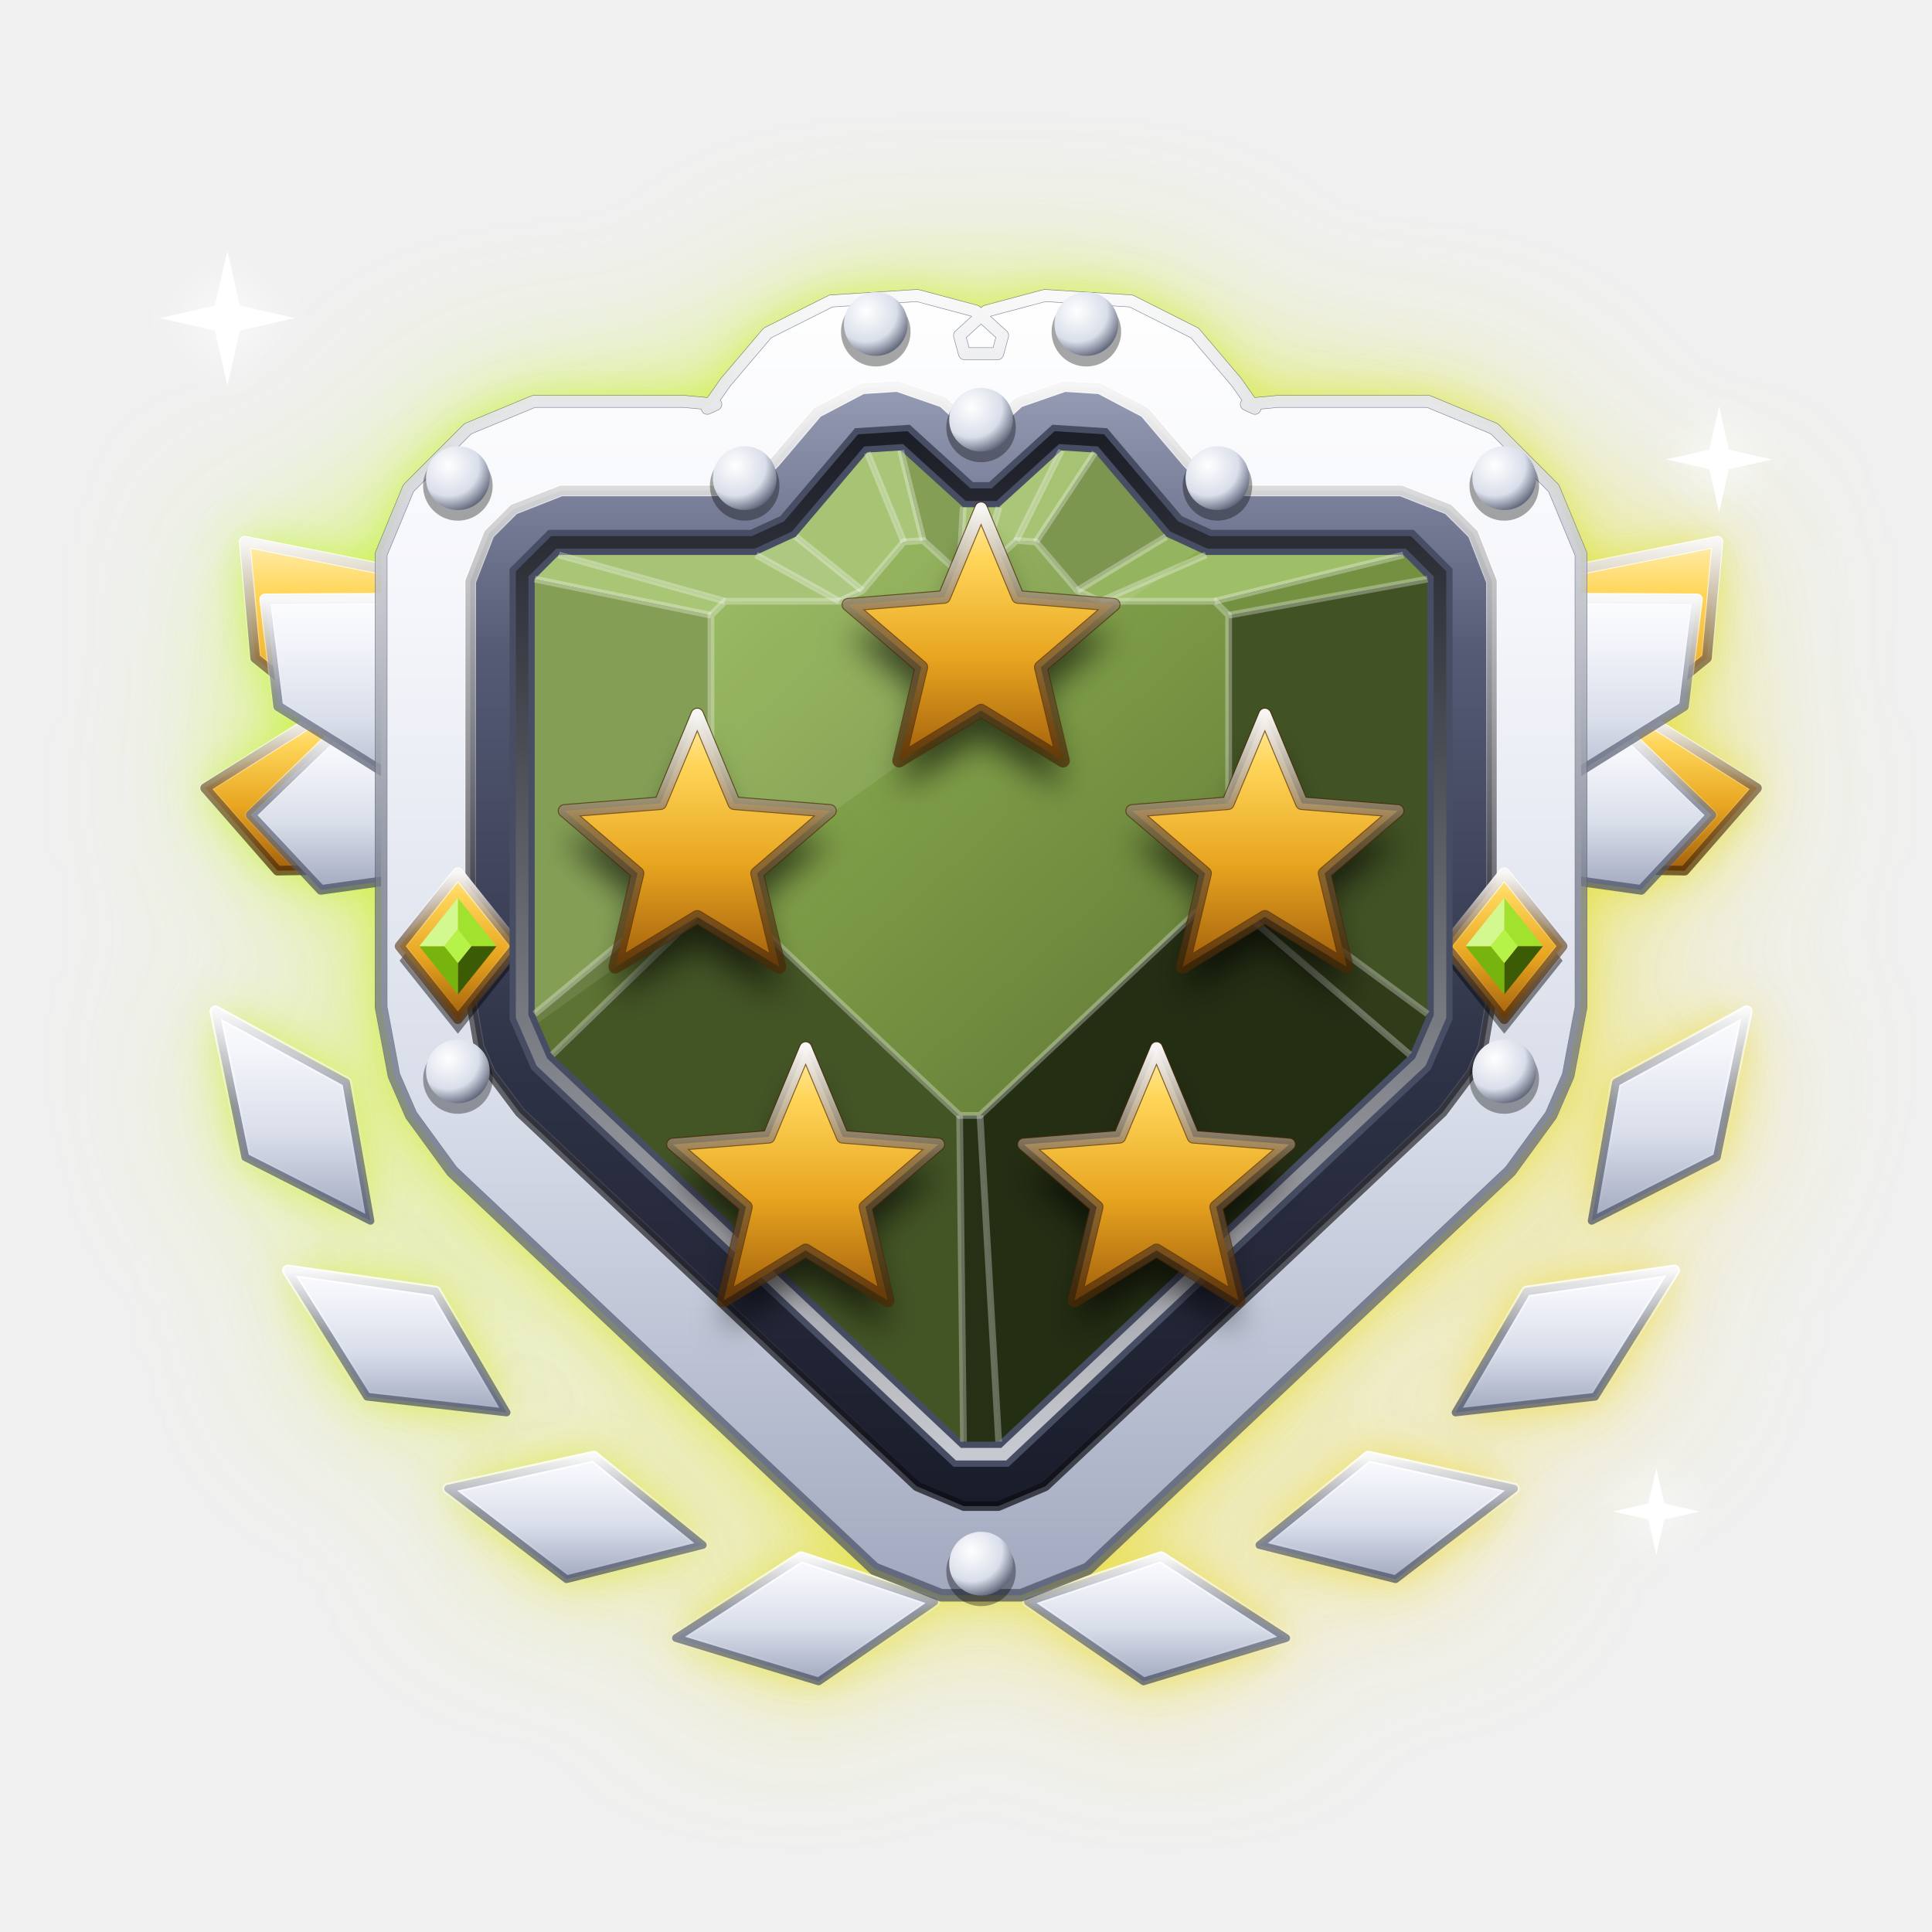
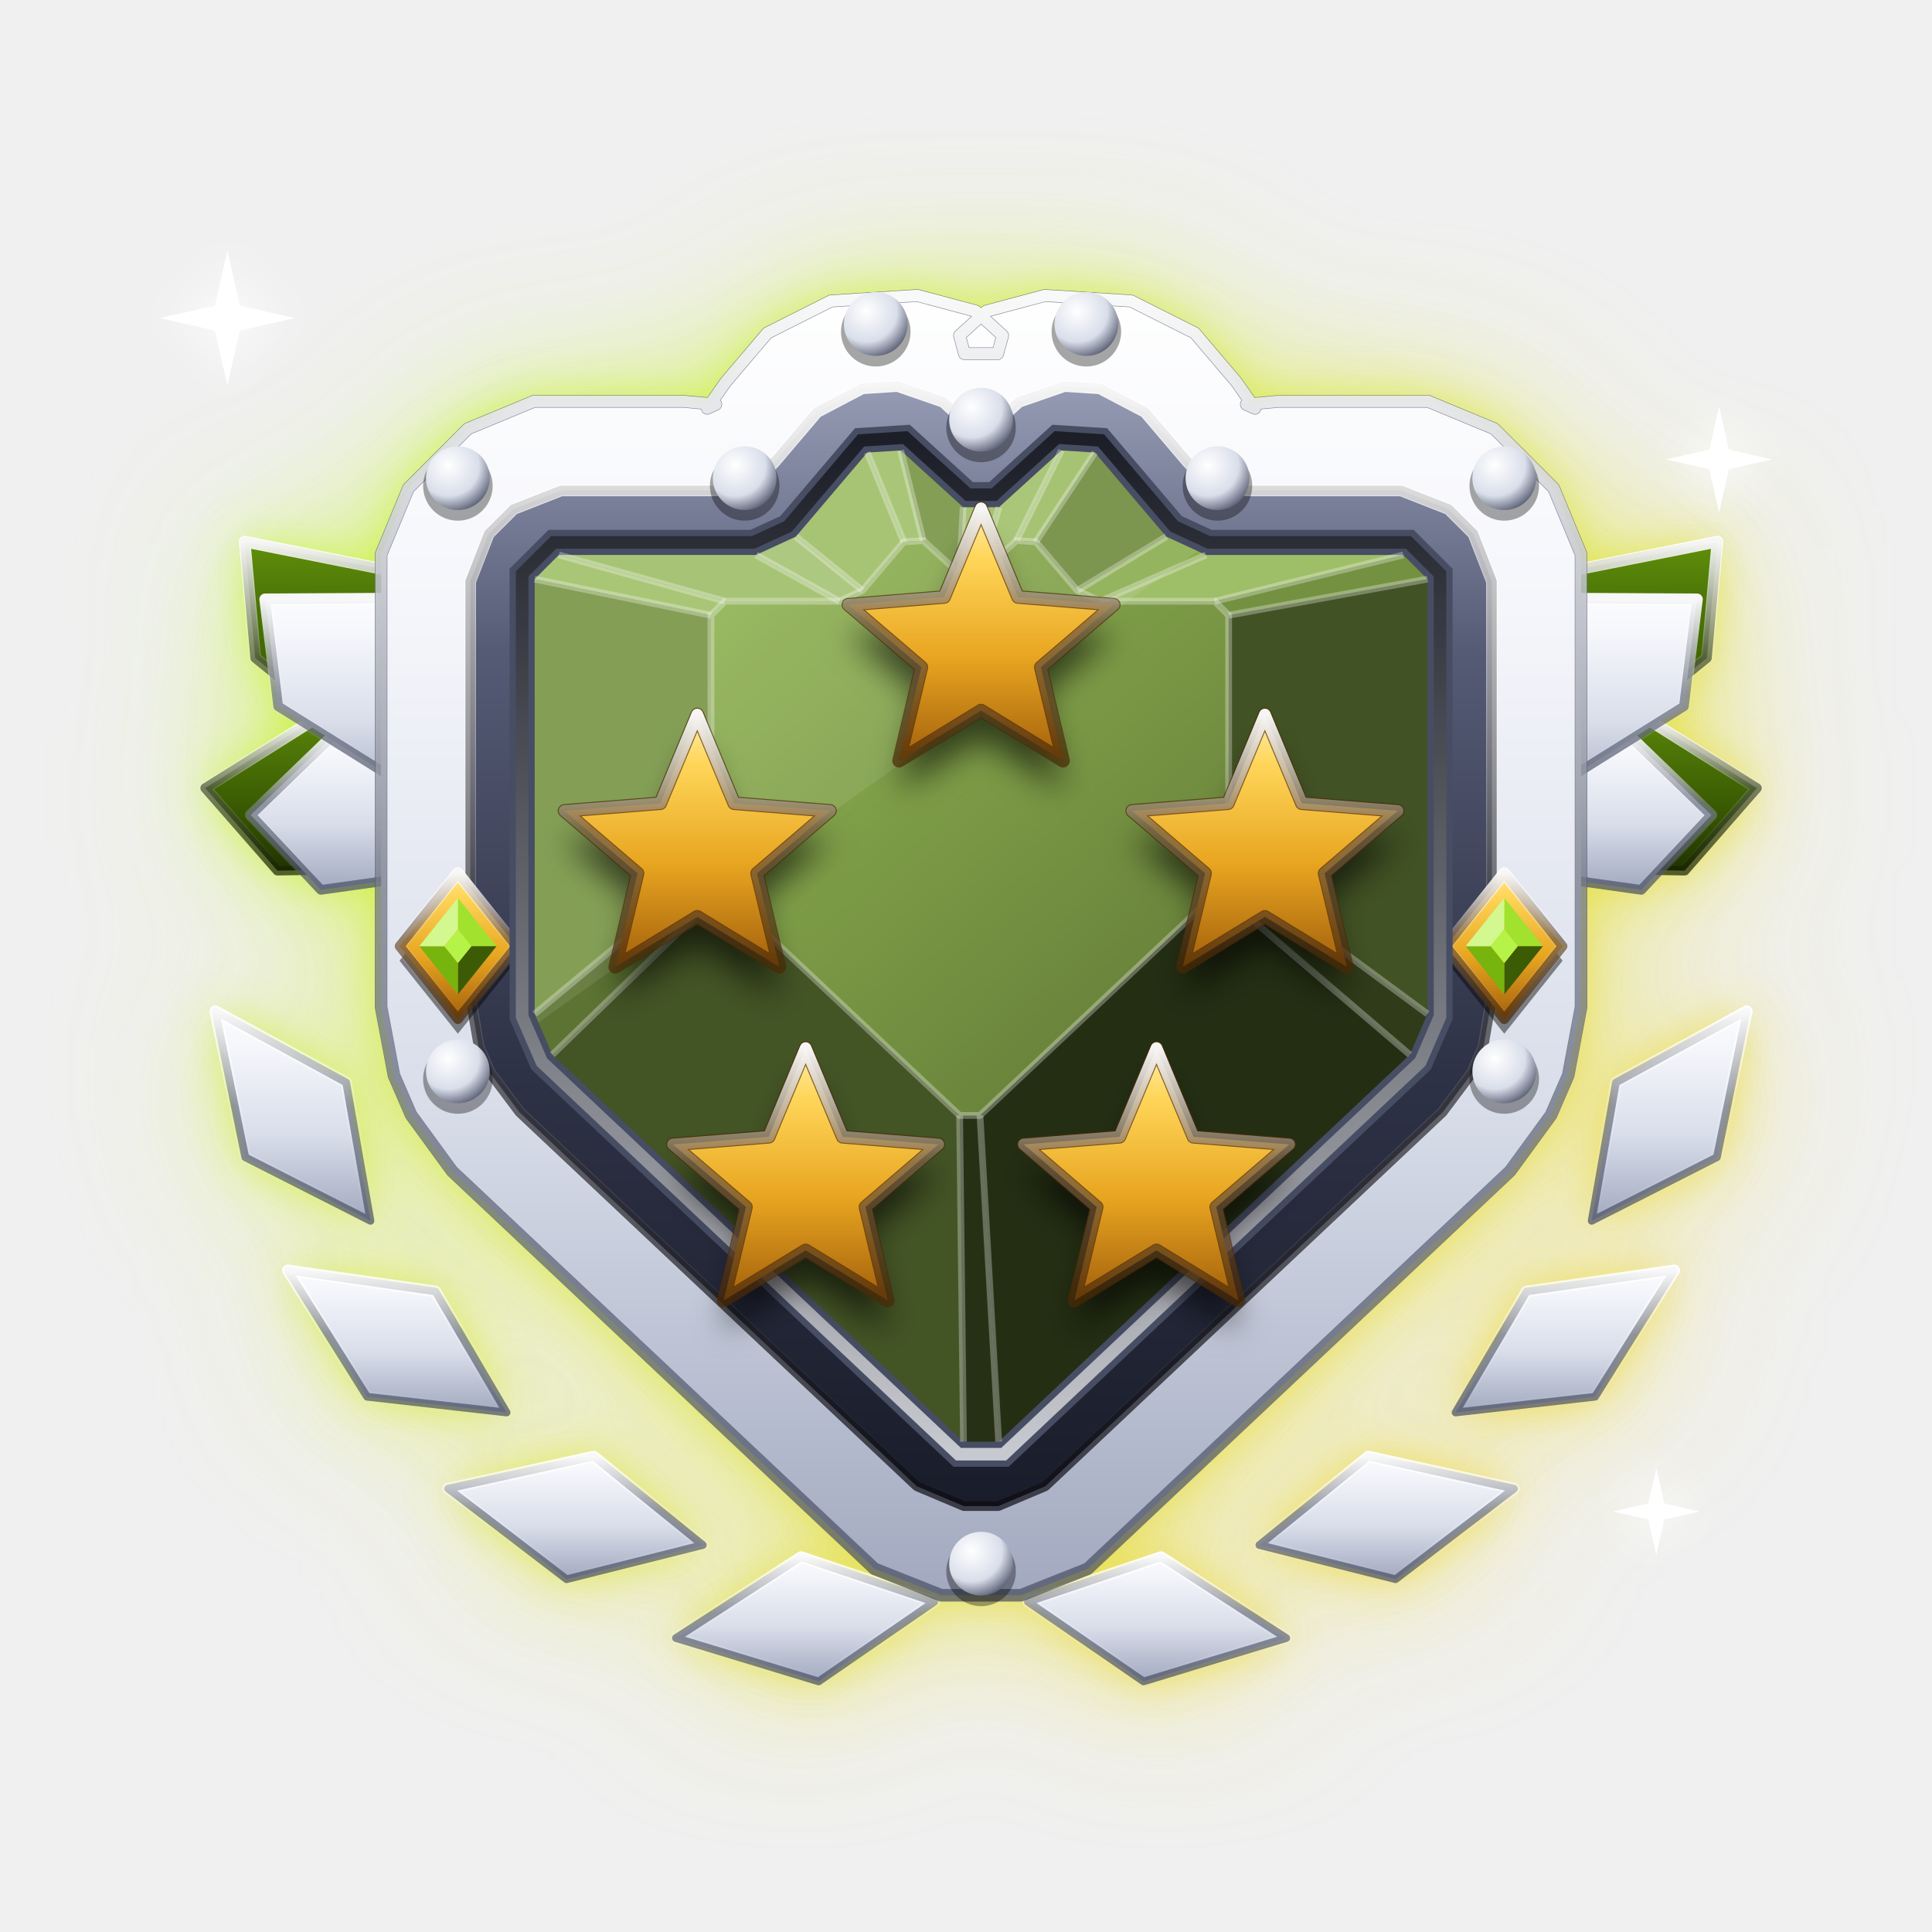
<svg xmlns="http://www.w3.org/2000/svg" viewBox="0 0 256 256" width="256" height="256">
  <defs>
    <linearGradient id="veteran-drafter-4-rim" x1="0" y1="0" x2="0" y2="1">
      <stop offset="0" stop-color="#fff" stop-opacity="0.95" />
      <stop offset="0.45" stop-color="#fff" stop-opacity="0.2" />
      <stop offset="1" stop-color="#fff" stop-opacity="0" />
    </linearGradient>
    <linearGradient id="veteran-drafter-4-lip" x1="0" y1="0" x2="0" y2="1">
      <stop offset="0" stop-color="#000" stop-opacity="0.6" />
      <stop offset="1" stop-color="#fff" stop-opacity="0.7" />
    </linearGradient>
    <filter id="veteran-drafter-4-sh" x="-30%" y="-30%" width="160%" height="160%">
      <feGaussianBlur stdDeviation="1.6" />
    </filter>
    <mask id="veteran-drafter-4-notch" maskUnits="userSpaceOnUse" x="-200" y="-200" width="656" height="656">
      <rect x="-200" y="-200" width="656" height="656" fill="#fff" />
    </mask>
    <linearGradient id="veteran-drafter-4-g0" gradientUnits="userSpaceOnUse" x1="0" y1="102.61" x2="0" y2="120.18">
-       <stop offset="0" stop-color="#fff7cf" />
-       <stop offset="0.25" stop-color="#ffd65a" />
-       <stop offset="0.62" stop-color="#e8a520" />
-       <stop offset="1" stop-color="#a3600c" />
+       <stop offset="0" stop-color="hsl(82,88%,32%)" />
+       <stop offset="0.25" stop-color="hsl(82,88%,25%)" />
+       <stop offset="0.62" stop-color="hsl(82,95%,18%)" />
+       <stop offset="1" stop-color="hsl(82,95%,10%)" />
    </linearGradient>
    <linearGradient id="veteran-drafter-4-g1" gradientUnits="userSpaceOnUse" x1="0" y1="84.12" x2="0" y2="113.26">
-       <stop offset="0" stop-color="#fff7cf" />
-       <stop offset="0.25" stop-color="#ffd65a" />
-       <stop offset="0.62" stop-color="#e8a520" />
-       <stop offset="1" stop-color="#a3600c" />
+       <stop offset="0" stop-color="hsl(82,88%,32%)" />
+       <stop offset="0.25" stop-color="hsl(82,88%,25%)" />
+       <stop offset="0.62" stop-color="hsl(82,95%,18%)" />
+       <stop offset="1" stop-color="hsl(82,95%,10%)" />
    </linearGradient>
    <linearGradient id="veteran-drafter-4-g2" gradientUnits="userSpaceOnUse" x1="0" y1="103.89" x2="0" y2="122.17">
      <stop offset="0" stop-color="#ffffff" />
      <stop offset="0.25" stop-color="#f5f6fb" />
      <stop offset="0.62" stop-color="#d9deea" />
      <stop offset="1" stop-color="#a2a9bf" />
    </linearGradient>
    <linearGradient id="veteran-drafter-4-g3" gradientUnits="userSpaceOnUse" x1="0" y1="90.02" x2="0" y2="113.75">
      <stop offset="0" stop-color="#ffffff" />
      <stop offset="0.25" stop-color="#f5f6fb" />
      <stop offset="0.62" stop-color="#d9deea" />
      <stop offset="1" stop-color="#a2a9bf" />
    </linearGradient>
    <linearGradient id="veteran-drafter-4-g4" gradientUnits="userSpaceOnUse" x1="0" y1="189.24" x2="0" y2="204.11">
      <stop offset="0" stop-color="#ffffff" />
      <stop offset="0.25" stop-color="#f5f6fb" />
      <stop offset="0.62" stop-color="#d9deea" />
      <stop offset="1" stop-color="#a2a9bf" />
    </linearGradient>
    <linearGradient id="veteran-drafter-4-g5" gradientUnits="userSpaceOnUse" x1="0" y1="178.83" x2="0" y2="193.53">
      <stop offset="0" stop-color="#ffffff" />
      <stop offset="0.25" stop-color="#f5f6fb" />
      <stop offset="0.62" stop-color="#d9deea" />
      <stop offset="1" stop-color="#a2a9bf" />
    </linearGradient>
    <linearGradient id="veteran-drafter-4-g6" gradientUnits="userSpaceOnUse" x1="0" y1="159.56" x2="0" y2="176.27">
      <stop offset="0" stop-color="#ffffff" />
      <stop offset="0.25" stop-color="#f5f6fb" />
      <stop offset="0.62" stop-color="#d9deea" />
      <stop offset="1" stop-color="#a2a9bf" />
    </linearGradient>
    <linearGradient id="veteran-drafter-4-g7" gradientUnits="userSpaceOnUse" x1="0" y1="132.73" x2="0" y2="156.43">
      <stop offset="0" stop-color="#ffffff" />
      <stop offset="0.25" stop-color="#f5f6fb" />
      <stop offset="0.62" stop-color="#d9deea" />
      <stop offset="1" stop-color="#a2a9bf" />
    </linearGradient>
    <linearGradient id="veteran-drafter-4-pl" gradientUnits="userSpaceOnUse" x1="100.04" y1="86.01" x2="153.63" y2="145.52">
      <stop offset="0" stop-color="#92b654" />
      <stop offset="1" stop-color="#607835" />
    </linearGradient>
    <clipPath id="veteran-drafter-4-gl">
      <path d="M81.79 90L84.29 87.5L104.71 87.5L108.83 85.6L116.22 76.9L119.68 76.68L126.15 82.56L129.85 82.56L136.32 76.68L139.78 76.9L147.17 85.6L151.29 87.5L171.71 87.5L174.21 90L174.21 135.01L172.38 139.23L129.82 179.29L126.18 179.29L83.62 139.23L81.79 135.01Z" />
    </clipPath>
    <linearGradient id="veteran-drafter-4-g8" gradientUnits="userSpaceOnUse" x1="0" y1="80.66" x2="0" y2="108.8">
      <stop offset="0" stop-color="#fff7cf" />
      <stop offset="0.25" stop-color="#ffd65a" />
      <stop offset="0.62" stop-color="#e8a520" />
      <stop offset="1" stop-color="#a3600c" />
    </linearGradient>
    <linearGradient id="veteran-drafter-4-g9" gradientUnits="userSpaceOnUse" x1="0" y1="102.01" x2="0" y2="130.14">
      <stop offset="0" stop-color="#fff7cf" />
      <stop offset="0.25" stop-color="#ffd65a" />
      <stop offset="0.62" stop-color="#e8a520" />
      <stop offset="1" stop-color="#a3600c" />
    </linearGradient>
    <linearGradient id="veteran-drafter-4-g10" gradientUnits="userSpaceOnUse" x1="0" y1="136.54" x2="0" y2="164.68">
      <stop offset="0" stop-color="#fff7cf" />
      <stop offset="0.25" stop-color="#ffd65a" />
      <stop offset="0.62" stop-color="#e8a520" />
      <stop offset="1" stop-color="#a3600c" />
    </linearGradient>
    <filter id="veteran-drafter-4-spk" x="-100%" y="-100%" width="300%" height="300%">
      <feGaussianBlur stdDeviation="2.2" />
    </filter>
    <linearGradient id="veteran-drafter-4-aura" gradientUnits="userSpaceOnUse" x1="25.89" y1="30.64" x2="230.11" y2="225.19">
      <stop offset="0" stop-color="#b8ff3d" />
      <stop offset="1" stop-color="#ffcf3d" />
    </linearGradient>
    <filter id="veteran-drafter-4-aw" x="-60%" y="-60%" width="220%" height="220%">
      <feGaussianBlur stdDeviation="8" />
    </filter>
    <filter id="veteran-drafter-4-at" x="-60%" y="-60%" width="220%" height="220%">
      <feGaussianBlur stdDeviation="2.4" />
    </filter>
    <radialGradient id="veteran-drafter-4-stud" cx="0.35" cy="0.3" r="0.8">
      <stop offset="0" stop-color="#ffffff" />
      <stop offset="0.6" stop-color="#d9deea" />
      <stop offset="1" stop-color="#474d63" />
    </radialGradient>
    <linearGradient id="veteran-drafter-4-g11" gradientUnits="userSpaceOnUse" x1="0" y1="118.44" x2="0" y2="135.56">
      <stop offset="0" stop-color="#fff7cf" />
      <stop offset="0.25" stop-color="#ffd65a" />
      <stop offset="0.62" stop-color="#e8a520" />
      <stop offset="1" stop-color="#a3600c" />
    </linearGradient>
    <linearGradient id="veteran-drafter-4-g12" gradientUnits="userSpaceOnUse" x1="0" y1="68.01" x2="0" y2="185.96">
      <stop offset="0" stop-color="#9aa0b8" />
      <stop offset="0.25" stop-color="#555b75" />
      <stop offset="0.62" stop-color="#2e3246" />
      <stop offset="1" stop-color="#191c29" />
    </linearGradient>
    <linearGradient id="veteran-drafter-4-g13" gradientUnits="userSpaceOnUse" x1="0" y1="58.64" x2="0" y2="195.19">
      <stop offset="0" stop-color="#ffffff" />
      <stop offset="0.25" stop-color="#f5f6fb" />
      <stop offset="0.62" stop-color="#d9deea" />
      <stop offset="1" stop-color="#a2a9bf" />
    </linearGradient>
    <clipPath id="veteran-drafter-4-clip">
      <path d="M81.79 90L84.29 87.5L104.71 87.5L108.83 85.6L116.22 76.9L119.68 76.68L126.15 82.56L129.85 82.56L136.32 76.68L139.78 76.9L147.17 85.6L151.29 87.5L171.71 87.5L174.21 90L174.21 135.01L172.38 139.23L129.82 179.29L126.18 179.29L83.62 139.23L81.79 135.01Z" />
    </clipPath>
  </defs>
  <g transform="translate(128 128) scale(1.28) translate(-126.44 -130.05)">
    <g data-camada="aura" fill="url(#veteran-drafter-4-aura)">
      <path d="M65.89 87.42L68.72 80.59L74.88 74.43L81.71 71.6L97.21 71.6L100.54 71.91L99.65 72.32L101.57 69.59L105.88 64.52L112.46 61.21L121.4 60.64L127.46 62.26L130.23 64.78L129.72 66.66L126.28 66.66L125.77 64.78L128.54 62.26L134.6 60.64L143.54 61.21L150.12 64.52L154.43 69.59L156.35 72.32L155.46 71.91L158.79 71.6L174.29 71.6L181.12 74.43L187.28 80.59L190.11 87.42L190.11 134.3L188.78 141.38L187 145.48L182.76 151.29L139.04 192.45L132.13 195.19L123.87 195.19L116.96 192.45L73.24 151.29L69 145.48L67.22 141.38L65.89 134.3ZM180.23 105.82L197.16 104.61L208.32 111.63L200.84 120.18L179.98 119.82ZM76.02 119.82L55.16 120.18L47.68 111.63L58.84 104.61L75.77 105.82ZM175.7 102.38L189.86 88.98L204.23 86.12L203.14 98.17L184.51 113.26ZM71.49 113.26L52.86 98.17L51.77 86.12L66.14 88.98L80.3 102.38ZM181.08 105.89L195.24 106.36L203.6 114.42L196.34 122.17L179.13 119.75ZM76.87 119.75L59.66 122.17L52.4 114.42L60.76 106.36L74.92 105.89ZM176.4 101.88L189.34 92.02L202.11 92.09L200.76 103.17L183.81 113.75ZM72.19 113.75L55.24 103.17L53.89 92.09L66.66 92.02L79.6 101.88ZM132.85 195.87L146.63 191.24L159.59 199.62L144.82 204.11ZM111.18 204.11L96.41 199.62L109.37 191.24L123.15 195.87ZM156.81 189.99L168.1 180.83L183.17 184.15L170.91 193.53ZM85.09 193.53L72.83 184.15L87.9 180.83L99.19 189.99ZM177.12 176.27L184.48 163.74L199.76 161.56L191.56 174.64ZM64.44 174.64L56.24 161.56L71.52 163.74L78.88 176.27ZM191.21 156.43L193.72 142.11L207.27 134.73L204.17 149.85ZM51.83 149.85L48.73 134.73L62.28 142.11L64.79 156.43Z" filter="url(#veteran-drafter-4-aw)" opacity="0.76" />
      <path d="M65.89 87.42L68.72 80.59L74.88 74.43L81.71 71.6L97.21 71.6L100.54 71.91L99.65 72.32L101.57 69.59L105.88 64.52L112.46 61.21L121.4 60.64L127.46 62.26L130.23 64.78L129.72 66.66L126.28 66.66L125.77 64.78L128.54 62.26L134.6 60.64L143.54 61.21L150.12 64.52L154.43 69.59L156.35 72.32L155.46 71.91L158.79 71.6L174.29 71.6L181.12 74.43L187.28 80.59L190.11 87.42L190.11 134.3L188.78 141.38L187 145.48L182.76 151.29L139.04 192.45L132.13 195.19L123.87 195.19L116.96 192.45L73.24 151.29L69 145.48L67.22 141.38L65.89 134.3ZM180.23 105.82L197.16 104.61L208.32 111.63L200.84 120.18L179.98 119.82ZM76.02 119.82L55.16 120.18L47.68 111.63L58.84 104.61L75.77 105.82ZM175.7 102.38L189.86 88.98L204.23 86.12L203.14 98.17L184.51 113.26ZM71.49 113.26L52.86 98.17L51.77 86.12L66.14 88.98L80.3 102.38ZM181.08 105.89L195.24 106.36L203.6 114.42L196.34 122.17L179.13 119.75ZM76.87 119.75L59.66 122.17L52.4 114.42L60.76 106.36L74.92 105.89ZM176.4 101.88L189.34 92.02L202.11 92.09L200.76 103.17L183.81 113.75ZM72.19 113.75L55.24 103.17L53.89 92.09L66.66 92.02L79.6 101.88ZM132.85 195.87L146.63 191.24L159.59 199.62L144.82 204.11ZM111.18 204.11L96.41 199.62L109.37 191.24L123.15 195.87ZM156.81 189.99L168.1 180.83L183.17 184.15L170.91 193.53ZM85.09 193.53L72.83 184.15L87.9 180.83L99.19 189.99ZM177.12 176.27L184.48 163.74L199.76 161.56L191.56 174.64ZM64.44 174.64L56.24 161.56L71.52 163.74L78.88 176.27ZM191.21 156.43L193.72 142.11L207.27 134.73L204.17 149.85ZM51.83 149.85L48.73 134.73L62.28 142.11L64.79 156.43Z" filter="url(#veteran-drafter-4-at)" opacity="0.91" />
    </g>
    <g data-camada="raios" />
    <g data-camada="ornamentos">
-       <path d="M180.23 105.82L197.16 104.61L208.32 111.63L200.84 120.18L179.98 119.82Z" fill="url(#veteran-drafter-4-g0)" stroke="#4a2805" stroke-opacity="0.7" stroke-width="1" stroke-linejoin="round" />
+       <path d="M180.23 105.82L197.16 104.61L208.32 111.63L200.84 120.18L179.98 119.82Z" fill="url(#veteran-drafter-4-g0)" stroke="hsl(82,95%,7%)" stroke-opacity="0.7" stroke-width="1" stroke-linejoin="round" />
      <path d="M180.23 105.82L197.16 104.61L208.32 111.63L200.84 120.18L179.98 119.82Z" fill="none" stroke="url(#veteran-drafter-4-rim)" stroke-width="1.2" stroke-linejoin="round" />
-       <path d="M76.02 119.82L55.16 120.18L47.68 111.63L58.84 104.61L75.77 105.82Z" fill="url(#veteran-drafter-4-g0)" stroke="#4a2805" stroke-opacity="0.7" stroke-width="1" stroke-linejoin="round" />
+       <path d="M76.02 119.82L55.16 120.18L47.68 111.63L58.84 104.61L75.77 105.82Z" fill="url(#veteran-drafter-4-g0)" stroke="hsl(82,95%,7%)" stroke-opacity="0.7" stroke-width="1" stroke-linejoin="round" />
      <path d="M76.02 119.82L55.16 120.18L47.68 111.63L58.84 104.61L75.77 105.82Z" fill="none" stroke="url(#veteran-drafter-4-rim)" stroke-width="1.2" stroke-linejoin="round" />
-       <path d="M175.7 102.38L189.86 88.98L204.23 86.12L203.14 98.17L184.51 113.26Z" fill="url(#veteran-drafter-4-g1)" stroke="#4a2805" stroke-opacity="0.7" stroke-width="1" stroke-linejoin="round" />
+       <path d="M175.7 102.38L189.86 88.98L204.23 86.12L203.14 98.17L184.51 113.26Z" fill="url(#veteran-drafter-4-g1)" stroke="hsl(82,95%,7%)" stroke-opacity="0.7" stroke-width="1" stroke-linejoin="round" />
      <path d="M175.7 102.38L189.86 88.98L204.23 86.12L203.14 98.17L184.51 113.26Z" fill="none" stroke="url(#veteran-drafter-4-rim)" stroke-width="1.2" stroke-linejoin="round" />
-       <path d="M71.49 113.26L52.86 98.17L51.77 86.12L66.14 88.98L80.3 102.38Z" fill="url(#veteran-drafter-4-g1)" stroke="#4a2805" stroke-opacity="0.7" stroke-width="1" stroke-linejoin="round" />
+       <path d="M71.49 113.26L52.86 98.17L51.77 86.12L66.14 88.98L80.3 102.38Z" fill="url(#veteran-drafter-4-g1)" stroke="hsl(82,95%,7%)" stroke-opacity="0.7" stroke-width="1" stroke-linejoin="round" />
      <path d="M71.49 113.26L52.86 98.17L51.77 86.12L66.14 88.98L80.3 102.38Z" fill="none" stroke="url(#veteran-drafter-4-rim)" stroke-width="1.2" stroke-linejoin="round" />
      <path d="M181.08 105.89L195.24 106.36L203.6 114.42L196.34 122.17L179.13 119.75Z" fill="url(#veteran-drafter-4-g2)" stroke="#474d63" stroke-opacity="0.7" stroke-width="1" stroke-linejoin="round" />
      <path d="M181.08 105.89L195.24 106.36L203.6 114.42L196.34 122.17L179.13 119.75Z" fill="none" stroke="url(#veteran-drafter-4-rim)" stroke-width="1.2" stroke-linejoin="round" />
      <path d="M76.87 119.75L59.66 122.17L52.4 114.42L60.76 106.36L74.92 105.89Z" fill="url(#veteran-drafter-4-g2)" stroke="#474d63" stroke-opacity="0.7" stroke-width="1" stroke-linejoin="round" />
      <path d="M76.87 119.75L59.66 122.17L52.4 114.42L60.76 106.36L74.92 105.89Z" fill="none" stroke="url(#veteran-drafter-4-rim)" stroke-width="1.2" stroke-linejoin="round" />
      <path d="M176.4 101.88L189.34 92.02L202.11 92.09L200.76 103.17L183.81 113.75Z" fill="url(#veteran-drafter-4-g3)" stroke="#474d63" stroke-opacity="0.7" stroke-width="1" stroke-linejoin="round" />
      <path d="M176.4 101.88L189.34 92.02L202.11 92.09L200.76 103.17L183.81 113.75Z" fill="none" stroke="url(#veteran-drafter-4-rim)" stroke-width="1.2" stroke-linejoin="round" />
      <path d="M72.19 113.75L55.24 103.17L53.89 92.09L66.66 92.02L79.6 101.88Z" fill="url(#veteran-drafter-4-g3)" stroke="#474d63" stroke-opacity="0.7" stroke-width="1" stroke-linejoin="round" />
      <path d="M72.19 113.75L55.24 103.17L53.89 92.09L66.66 92.02L79.6 101.88Z" fill="none" stroke="url(#veteran-drafter-4-rim)" stroke-width="1.2" stroke-linejoin="round" />
      <path d="M132.85 195.87L146.63 191.24L159.59 199.62L144.82 204.11Z" fill="url(#veteran-drafter-4-g4)" stroke="#474d63" stroke-opacity="0.7" stroke-width="0.8" stroke-linejoin="round" />
      <path d="M132.85 195.87L146.63 191.24L159.59 199.62L144.82 204.11Z" fill="none" stroke="url(#veteran-drafter-4-rim)" stroke-width="1.2" stroke-linejoin="round" />
      <path d="M111.18 204.11L96.41 199.62L109.37 191.24L123.15 195.87Z" fill="url(#veteran-drafter-4-g4)" stroke="#474d63" stroke-opacity="0.7" stroke-width="0.8" stroke-linejoin="round" />
      <path d="M111.18 204.11L96.41 199.62L109.37 191.24L123.15 195.87Z" fill="none" stroke="url(#veteran-drafter-4-rim)" stroke-width="1.2" stroke-linejoin="round" />
      <path d="M156.81 189.99L168.1 180.83L183.17 184.15L170.91 193.53Z" fill="url(#veteran-drafter-4-g5)" stroke="#474d63" stroke-opacity="0.7" stroke-width="0.8" stroke-linejoin="round" />
      <path d="M156.81 189.99L168.1 180.83L183.17 184.15L170.91 193.53Z" fill="none" stroke="url(#veteran-drafter-4-rim)" stroke-width="1.2" stroke-linejoin="round" />
      <path d="M85.09 193.53L72.83 184.15L87.9 180.83L99.19 189.99Z" fill="url(#veteran-drafter-4-g5)" stroke="#474d63" stroke-opacity="0.7" stroke-width="0.8" stroke-linejoin="round" />
      <path d="M85.09 193.53L72.83 184.15L87.9 180.83L99.19 189.99Z" fill="none" stroke="url(#veteran-drafter-4-rim)" stroke-width="1.2" stroke-linejoin="round" />
      <path d="M177.12 176.27L184.48 163.74L199.76 161.56L191.56 174.64Z" fill="url(#veteran-drafter-4-g6)" stroke="#474d63" stroke-opacity="0.7" stroke-width="0.8" stroke-linejoin="round" />
      <path d="M177.12 176.27L184.48 163.74L199.76 161.56L191.56 174.64Z" fill="none" stroke="url(#veteran-drafter-4-rim)" stroke-width="1.2" stroke-linejoin="round" />
      <path d="M64.44 174.64L56.24 161.56L71.52 163.74L78.88 176.27Z" fill="url(#veteran-drafter-4-g6)" stroke="#474d63" stroke-opacity="0.7" stroke-width="0.8" stroke-linejoin="round" />
      <path d="M64.44 174.64L56.24 161.56L71.52 163.74L78.88 176.27Z" fill="none" stroke="url(#veteran-drafter-4-rim)" stroke-width="1.2" stroke-linejoin="round" />
      <path d="M191.21 156.43L193.72 142.11L207.27 134.73L204.17 149.85Z" fill="url(#veteran-drafter-4-g7)" stroke="#474d63" stroke-opacity="0.7" stroke-width="0.8" stroke-linejoin="round" />
      <path d="M191.21 156.43L193.72 142.11L207.27 134.73L204.17 149.85Z" fill="none" stroke="url(#veteran-drafter-4-rim)" stroke-width="1.2" stroke-linejoin="round" />
      <path d="M51.83 149.85L48.73 134.73L62.28 142.11L64.79 156.43Z" fill="url(#veteran-drafter-4-g7)" stroke="#474d63" stroke-opacity="0.7" stroke-width="0.8" stroke-linejoin="round" />
      <path d="M51.83 149.85L48.73 134.73L62.28 142.11L64.79 156.43Z" fill="none" stroke="url(#veteran-drafter-4-rim)" stroke-width="1.2" stroke-linejoin="round" />
    </g>
    <g data-camada="moldura" mask="url(#veteran-drafter-4-notch)">
      <path d="M65.89 87.42L68.72 80.59L74.88 74.43L81.71 71.6L97.21 71.6L100.54 71.91L99.65 72.32L101.57 69.59L105.88 64.52L112.46 61.21L121.4 60.64L127.46 62.26L130.23 64.78L129.72 66.66L126.28 66.66L125.77 64.78L128.54 62.26L134.6 60.64L143.54 61.21L150.12 64.52L154.43 69.59L156.35 72.32L155.46 71.91L158.79 71.6L174.29 71.6L181.12 74.43L187.28 80.59L190.11 87.42L190.11 134.3L188.78 141.38L187 145.48L182.76 151.29L139.04 192.45L132.13 195.19L123.87 195.19L116.96 192.45L73.24 151.29L69 145.48L67.22 141.38L65.89 134.3Z" fill="url(#veteran-drafter-4-g13)" stroke="#474d63" stroke-opacity="0.7" stroke-width="1.3" stroke-linejoin="round" />
      <path d="M65.89 87.42L68.72 80.59L74.88 74.43L81.71 71.6L97.21 71.6L100.54 71.91L99.65 72.32L101.57 69.59L105.88 64.52L112.46 61.21L121.4 60.64L127.46 62.26L130.23 64.78L129.72 66.66L126.28 66.66L125.77 64.78L128.54 62.26L134.6 60.64L143.54 61.21L150.12 64.52L154.43 69.59L156.35 72.32L155.46 71.91L158.79 71.6L174.29 71.6L181.12 74.43L187.28 80.59L190.11 87.42L190.11 134.3L188.78 141.38L187 145.48L182.76 151.29L139.04 192.45L132.13 195.19L123.87 195.19L116.96 192.45L73.24 151.29L69 145.48L67.22 141.38L65.89 134.3Z" fill="none" stroke="url(#veteran-drafter-4-rim)" stroke-width="1.2" stroke-linejoin="round" />
    </g>
    <g data-camada="anel">
      <path d="M75.12 90.24L77.04 85.31L79.61 82.75L84.53 80.82L100.24 80.82L103.67 80.62L104.25 80.35L106.63 77.87L111.02 72.71L115.7 70.25L119.35 70.01L124.08 71.65L126.74 74.07L128.29 75.88L127.71 75.88L129.26 74.07L131.92 71.65L136.65 70.01L140.3 70.25L144.98 72.71L149.37 77.87L151.75 80.35L152.33 80.62L155.76 80.82L171.47 80.82L176.39 82.75L178.96 85.31L180.88 90.24L180.88 133.39L180.01 138.42L178.84 141.12L175.78 145.2L134.65 183.91L129.79 185.96L126.21 185.96L121.35 183.91L80.22 145.2L77.16 141.12L75.99 138.42L75.12 133.39Z" fill="url(#veteran-drafter-4-g12)" stroke="#0a0b12" stroke-opacity="0.7" stroke-width="1" stroke-linejoin="round" />
      <path d="M75.12 90.24L77.04 85.31L79.61 82.75L84.53 80.82L100.24 80.82L103.67 80.62L104.25 80.35L106.63 77.87L111.02 72.71L115.7 70.25L119.35 70.01L124.08 71.65L126.74 74.07L128.29 75.88L127.71 75.88L129.26 74.07L131.92 71.65L136.65 70.01L140.3 70.25L144.98 72.71L149.37 77.87L151.75 80.35L152.33 80.62L155.76 80.82L171.47 80.82L176.39 82.75L178.96 85.31L180.88 90.24L180.88 133.39L180.01 138.42L178.84 141.12L175.78 145.2L134.65 183.91L129.79 185.96L126.21 185.96L121.35 183.91L80.22 145.2L77.16 141.12L75.99 138.42L75.12 133.39Z" fill="none" stroke="url(#veteran-drafter-4-rim)" stroke-width="1.2" stroke-linejoin="round" />
    </g>
    <g data-camada="detalhes">
      <circle cx="73.84" cy="80.35" r="3.6" fill="#000" opacity="0.35" />
      <circle cx="73.84" cy="79.55" r="3.3" fill="url(#veteran-drafter-4-stud)" />
      <circle cx="103.53" cy="80.35" r="3.6" fill="#000" opacity="0.35" />
      <circle cx="103.53" cy="79.55" r="3.3" fill="url(#veteran-drafter-4-stud)" />
      <circle cx="117.1" cy="64.39" r="3.6" fill="#000" opacity="0.35" />
      <circle cx="117.1" cy="63.59" r="3.3" fill="url(#veteran-drafter-4-stud)" />
      <circle cx="128" cy="74.3" r="3.6" fill="#000" opacity="0.35" />
      <circle cx="128" cy="73.5" r="3.3" fill="url(#veteran-drafter-4-stud)" />
      <circle cx="138.9" cy="64.39" r="3.6" fill="#000" opacity="0.35" />
      <circle cx="138.9" cy="63.59" r="3.3" fill="url(#veteran-drafter-4-stud)" />
      <circle cx="152.47" cy="80.35" r="3.6" fill="#000" opacity="0.35" />
      <circle cx="152.47" cy="79.55" r="3.3" fill="url(#veteran-drafter-4-stud)" />
      <circle cx="182.16" cy="80.35" r="3.6" fill="#000" opacity="0.35" />
      <circle cx="182.16" cy="79.55" r="3.3" fill="url(#veteran-drafter-4-stud)" />
      <circle cx="182.16" cy="141.75" r="3.6" fill="#000" opacity="0.35" />
      <circle cx="182.16" cy="140.95" r="3.3" fill="url(#veteran-drafter-4-stud)" />
      <circle cx="128" cy="192.72" r="3.6" fill="#000" opacity="0.35" />
      <circle cx="128" cy="191.92" r="3.3" fill="url(#veteran-drafter-4-stud)" />
      <circle cx="73.84" cy="141.75" r="3.6" fill="#000" opacity="0.35" />
      <circle cx="73.84" cy="140.95" r="3.3" fill="url(#veteran-drafter-4-stud)" />
      <path d="M182.16 121.94L188.2 129.5L182.16 137.06L176.11 129.5Z" fill="#000" opacity="0.45" />
      <path d="M182.16 120.44L188.2 128L182.16 135.56L176.11 128Z" fill="url(#veteran-drafter-4-g11)" stroke="#4a2805" stroke-opacity="0.7" stroke-width="1" stroke-linejoin="round" />
      <path d="M182.16 120.44L188.2 128L182.16 135.56L176.11 128Z" fill="none" stroke="url(#veteran-drafter-4-rim)" stroke-width="1.2" stroke-linejoin="round" />
      <path d="M182.16 123L186.16 128L183.56 128L182.16 126.25Z" fill="#a1e22e" />
      <path d="M186.16 128L182.16 133L182.16 129.75L183.56 128Z" fill="#3c5b05" />
      <path d="M182.16 133L178.16 128L180.76 128L182.16 129.75Z" fill="#77b40e" />
      <path d="M178.16 128L182.16 123L182.16 126.25L180.76 128Z" fill="#d2f88f" />
      <path d="M182.16 126.25L183.56 128L182.16 129.75L180.76 128Z" fill="#b5f349" />
      <path d="M73.84 121.94L79.89 129.5L73.84 137.06L67.8 129.5Z" fill="#000" opacity="0.45" />
      <path d="M73.84 120.44L79.89 128L73.84 135.56L67.8 128Z" fill="url(#veteran-drafter-4-g11)" stroke="#4a2805" stroke-opacity="0.7" stroke-width="1" stroke-linejoin="round" />
      <path d="M73.84 120.44L79.89 128L73.84 135.56L67.8 128Z" fill="none" stroke="url(#veteran-drafter-4-rim)" stroke-width="1.2" stroke-linejoin="round" />
      <path d="M73.84 123L77.84 128L75.24 128L73.84 126.25Z" fill="#a1e22e" />
      <path d="M77.84 128L73.84 133L73.84 129.75L75.24 128Z" fill="#3c5b05" />
      <path d="M73.84 133L69.84 128L72.44 128L73.84 129.75Z" fill="#77b40e" />
      <path d="M69.84 128L73.84 123L73.84 126.25L72.44 128Z" fill="#d2f88f" />
      <path d="M73.84 126.25L75.24 128L73.84 129.75L72.44 128Z" fill="#b5f349" />
    </g>
    <g data-camada="sulco">
      <path d="M79.19 88.93L83.22 84.9L104.14 84.9L107.22 83.48L114.95 74.38L120.62 74.02L127.16 79.96L128.84 79.96L135.38 74.02L141.05 74.38L148.78 83.48L151.86 84.9L172.78 84.9L176.81 88.93L176.81 135.55L174.56 140.75L130.85 181.89L125.15 181.89L81.44 140.75L79.19 135.55Z" fill="#474d63" />
      <path d="M80.49 89.46L83.76 86.2L104.42 86.2L108.02 84.54L115.58 75.64L120.15 75.35L126.65 81.26L129.35 81.26L135.85 75.35L140.42 75.64L147.98 84.54L151.58 86.2L172.24 86.2L175.51 89.46L175.51 135.28L173.47 139.99L130.34 180.59L125.66 180.59L82.53 139.99L80.49 135.28Z" fill="none" stroke="url(#veteran-drafter-4-lip)" stroke-width="1.3" />
    </g>
    <g data-camada="placa">
      <path d="M81.79 90L84.29 87.5L101.49 92.29L100.04 93.74Z" fill="#a0c06a" />
      <path d="M84.29 87.5L104.71 87.5L113.33 92.29L101.49 92.29Z" fill="#9ebe68" />
      <path d="M104.71 87.5L108.83 85.6L115.72 91.18L113.33 92.29Z" fill="#a5c373" />
      <path d="M108.83 85.6L116.22 76.9L120 86.14L115.72 91.18Z" fill="#9ebe66" />
      <path d="M116.22 76.9L119.68 76.68L122.01 86.01L120 86.14Z" fill="#a0c06b" />
      <path d="M119.68 76.68L126.15 82.56L125.76 89.42L122.01 86.01Z" fill="#789544" />
      <path d="M126.15 82.56L129.85 82.56L127.91 89.42L125.76 89.42Z" fill="#9ebe68" />
      <path d="M129.85 82.56L136.32 76.68L131.66 86.01L127.91 89.42Z" fill="#a2c16c" />
      <path d="M136.32 76.68L139.78 76.9L133.67 86.14L131.66 86.01Z" fill="#9cbd64" />
      <path d="M139.78 76.9L147.17 85.6L137.96 91.18L133.67 86.14Z" fill="#6f8a3e" />
      <path d="M147.17 85.6L151.29 87.5L140.35 92.29L137.96 91.18Z" fill="#8bad4f" />
      <path d="M151.29 87.5L171.71 87.5L152.18 92.29L140.35 92.29Z" fill="#9ebe68" />
      <path d="M171.71 87.5L174.21 90L153.63 93.74L152.18 92.29Z" fill="#749142" />
      <path d="M174.21 90L174.21 135.01L153.63 119.84L153.63 93.74Z" fill="#415224" />
      <path d="M174.21 135.01L172.38 139.23L152.58 122.29L153.63 119.84Z" fill="#2f3b19" />
      <path d="M172.38 139.23L129.82 179.29L127.89 145.52L152.58 122.29Z" fill="#242e13" />
      <path d="M129.82 179.29L126.18 179.29L125.78 145.52L127.89 145.52Z" fill="#263014" />
      <path d="M126.18 179.29L83.62 139.23L101.09 122.29L125.78 145.52Z" fill="#435425" />
      <path d="M83.62 139.23L81.79 135.01L100.04 119.84L101.09 122.29Z" fill="#5c7333" />
      <path d="M81.79 135.01L81.79 90L100.04 93.74L100.04 119.84Z" fill="#789644" />
      <path d="M100.04 93.74L101.49 92.29L113.33 92.29L115.72 91.18L120 86.14L122.01 86.01L125.76 89.42L127.91 89.42L131.66 86.01L133.67 86.14L137.96 91.18L140.35 92.29L152.18 92.29L153.63 93.74L153.63 119.84L152.58 122.29L127.89 145.52L125.78 145.52L101.09 122.29L100.04 119.84Z" fill="url(#veteran-drafter-4-pl)" />
      <g stroke="#fff" stroke-opacity="0.3" stroke-width="0.7" fill="none">
        <line x1="81.79" y1="90" x2="100.04" y2="93.74" />
        <line x1="84.29" y1="87.5" x2="101.49" y2="92.29" />
        <line x1="104.71" y1="87.5" x2="113.33" y2="92.29" />
        <line x1="108.83" y1="85.6" x2="115.72" y2="91.18" />
        <line x1="116.22" y1="76.9" x2="120" y2="86.14" />
        <line x1="119.68" y1="76.68" x2="122.01" y2="86.01" />
        <line x1="126.15" y1="82.56" x2="125.76" y2="89.42" />
        <line x1="129.85" y1="82.56" x2="127.91" y2="89.42" />
        <line x1="136.32" y1="76.68" x2="131.66" y2="86.01" />
        <line x1="139.78" y1="76.9" x2="133.67" y2="86.14" />
        <line x1="147.17" y1="85.6" x2="137.96" y2="91.18" />
        <line x1="151.29" y1="87.5" x2="140.35" y2="92.29" />
        <line x1="171.71" y1="87.5" x2="152.18" y2="92.29" />
        <line x1="174.21" y1="90" x2="153.63" y2="93.74" />
        <line x1="174.21" y1="135.01" x2="153.63" y2="119.84" />
        <line x1="172.38" y1="139.23" x2="152.58" y2="122.29" />
        <line x1="129.82" y1="179.29" x2="127.89" y2="145.52" />
        <line x1="126.18" y1="179.29" x2="125.78" y2="145.52" />
        <line x1="83.62" y1="139.23" x2="101.09" y2="122.29" />
        <line x1="81.79" y1="135.01" x2="100.04" y2="119.84" />
        <path d="M100.04 93.74L101.49 92.29L113.33 92.29L115.72 91.18L120 86.14L122.01 86.01L125.76 89.42L127.91 89.42L131.66 86.01L133.67 86.14L137.96 91.18L140.35 92.29L152.18 92.29L153.63 93.74L153.63 119.84L152.58 122.29L127.89 145.52L125.78 145.52L101.09 122.29L100.04 119.84Z" />
      </g>
      <g clip-path="url(#veteran-drafter-4-gl)">
        <path d="M81.79 76.68L164.96 76.68L81.79 136.19Z" fill="#fff" opacity="0.09" />
      </g>
    </g>
    <g data-camada="centro">
      <g fill="#000" opacity="0.6" filter="url(#veteran-drafter-4-sh)">
        <path d="M128 85.66L131.82 94.85L141.74 95.65L134.18 102.12L136.49 111.8L128 106.61L119.51 111.8L121.82 102.12L114.26 95.65L124.18 94.85Z" />
        <path d="M157.38 107.01L161.2 116.2L171.12 116.99L163.56 123.46L165.87 133.14L157.38 127.96L148.88 133.14L151.19 123.46L143.64 116.99L153.56 116.2Z" />
        <path d="M146.16 141.54L149.98 150.73L159.9 151.52L152.34 158L154.65 167.68L146.16 162.49L137.66 167.68L139.97 158L132.42 151.52L142.33 150.73Z" />
        <path d="M109.84 141.54L113.67 150.73L123.58 151.52L116.03 158L118.34 167.68L109.84 162.49L101.35 167.68L103.66 158L96.1 151.52L106.02 150.73Z" />
        <path d="M98.62 107.01L102.44 116.2L112.36 116.99L104.81 123.46L107.12 133.14L98.62 127.96L90.13 133.14L92.44 123.46L84.88 116.99L94.8 116.2Z" />
      </g>
      <path d="M128 82.66L131.82 91.85L141.74 92.65L134.18 99.12L136.49 108.8L128 103.61L119.51 108.8L121.82 99.12L114.26 92.65L124.18 91.85Z" fill="url(#veteran-drafter-4-g8)" stroke="#4a2805" stroke-opacity="0.7" stroke-width="1.4" stroke-linejoin="round" />
      <path d="M128 82.66L131.82 91.85L141.74 92.65L134.18 99.12L136.49 108.8L128 103.61L119.51 108.8L121.82 99.12L114.26 92.65L124.18 91.85Z" fill="none" stroke="url(#veteran-drafter-4-rim)" stroke-width="1.2" stroke-linejoin="round" />
      <path d="M157.38 104.01L161.2 113.2L171.12 113.99L163.56 120.46L165.87 130.14L157.38 124.96L148.88 130.14L151.19 120.46L143.64 113.99L153.56 113.2Z" fill="url(#veteran-drafter-4-g9)" stroke="#4a2805" stroke-opacity="0.7" stroke-width="1.4" stroke-linejoin="round" />
      <path d="M157.38 104.01L161.2 113.2L171.12 113.99L163.56 120.46L165.87 130.14L157.38 124.96L148.88 130.14L151.19 120.46L143.64 113.99L153.56 113.2Z" fill="none" stroke="url(#veteran-drafter-4-rim)" stroke-width="1.2" stroke-linejoin="round" />
      <path d="M146.16 138.54L149.98 147.73L159.9 148.52L152.34 155L154.65 164.68L146.16 159.49L137.66 164.68L139.97 155L132.42 148.52L142.33 147.73Z" fill="url(#veteran-drafter-4-g10)" stroke="#4a2805" stroke-opacity="0.7" stroke-width="1.4" stroke-linejoin="round" />
      <path d="M146.16 138.54L149.98 147.73L159.9 148.52L152.34 155L154.65 164.68L146.16 159.49L137.66 164.68L139.97 155L132.42 148.52L142.33 147.73Z" fill="none" stroke="url(#veteran-drafter-4-rim)" stroke-width="1.2" stroke-linejoin="round" />
      <path d="M109.84 138.54L113.67 147.73L123.58 148.52L116.03 155L118.34 164.68L109.84 159.49L101.35 164.68L103.66 155L96.1 148.52L106.02 147.73Z" fill="url(#veteran-drafter-4-g10)" stroke="#4a2805" stroke-opacity="0.7" stroke-width="1.4" stroke-linejoin="round" />
      <path d="M109.84 138.54L113.67 147.73L123.58 148.52L116.03 155L118.34 164.68L109.84 159.49L101.35 164.68L103.66 155L96.1 148.52L106.02 147.73Z" fill="none" stroke="url(#veteran-drafter-4-rim)" stroke-width="1.2" stroke-linejoin="round" />
      <path d="M98.62 104.01L102.44 113.2L112.36 113.99L104.81 120.46L107.12 130.14L98.62 124.96L90.13 130.14L92.44 120.46L84.88 113.99L94.8 113.2Z" fill="url(#veteran-drafter-4-g9)" stroke="#4a2805" stroke-opacity="0.7" stroke-width="1.4" stroke-linejoin="round" />
      <path d="M98.62 104.01L102.44 113.2L112.36 113.99L104.81 120.46L107.12 130.14L98.62 124.96L90.13 130.14L92.44 120.46L84.88 113.99L94.8 113.2Z" fill="none" stroke="url(#veteran-drafter-4-rim)" stroke-width="1.2" stroke-linejoin="round" />
    </g>
    <g data-camada="topo" />
    <g data-camada="temporada" />
    <g data-camada="brilhos">
      <path d="M49.98 55.98L51.26 61.69L56.98 62.98L51.26 64.27L49.98 69.98L48.69 64.27L42.98 62.98L48.69 61.69Z" fill="#fff" filter="url(#veteran-drafter-4-spk)" opacity="0.9" />
      <path d="M49.98 55.98L51.26 61.69L56.98 62.98L51.26 64.27L49.98 69.98L48.69 64.27L42.98 62.98L48.69 61.69Z" fill="#fff" />
      <path d="M204.4 72.11L205.41 76.6L209.9 77.61L205.41 78.62L204.4 83.11L203.39 78.62L198.9 77.61L203.39 76.6Z" fill="#fff" filter="url(#veteran-drafter-4-spk)" opacity="0.9" />
      <path d="M204.4 72.11L205.41 76.6L209.9 77.61L205.41 78.62L204.4 83.11L203.39 78.62L198.9 77.61L203.39 76.6Z" fill="#fff" />
      <path d="M197.9 182.02L198.72 185.69L202.4 186.52L198.72 187.34L197.9 191.02L197.07 187.34L193.4 186.52L197.07 185.69Z" fill="#fff" filter="url(#veteran-drafter-4-spk)" opacity="0.9" />
      <path d="M197.9 182.02L198.72 185.69L202.4 186.52L198.72 187.34L197.9 191.02L197.07 187.34L193.4 186.52L197.07 185.69Z" fill="#fff" />
    </g>
  </g>
</svg>
